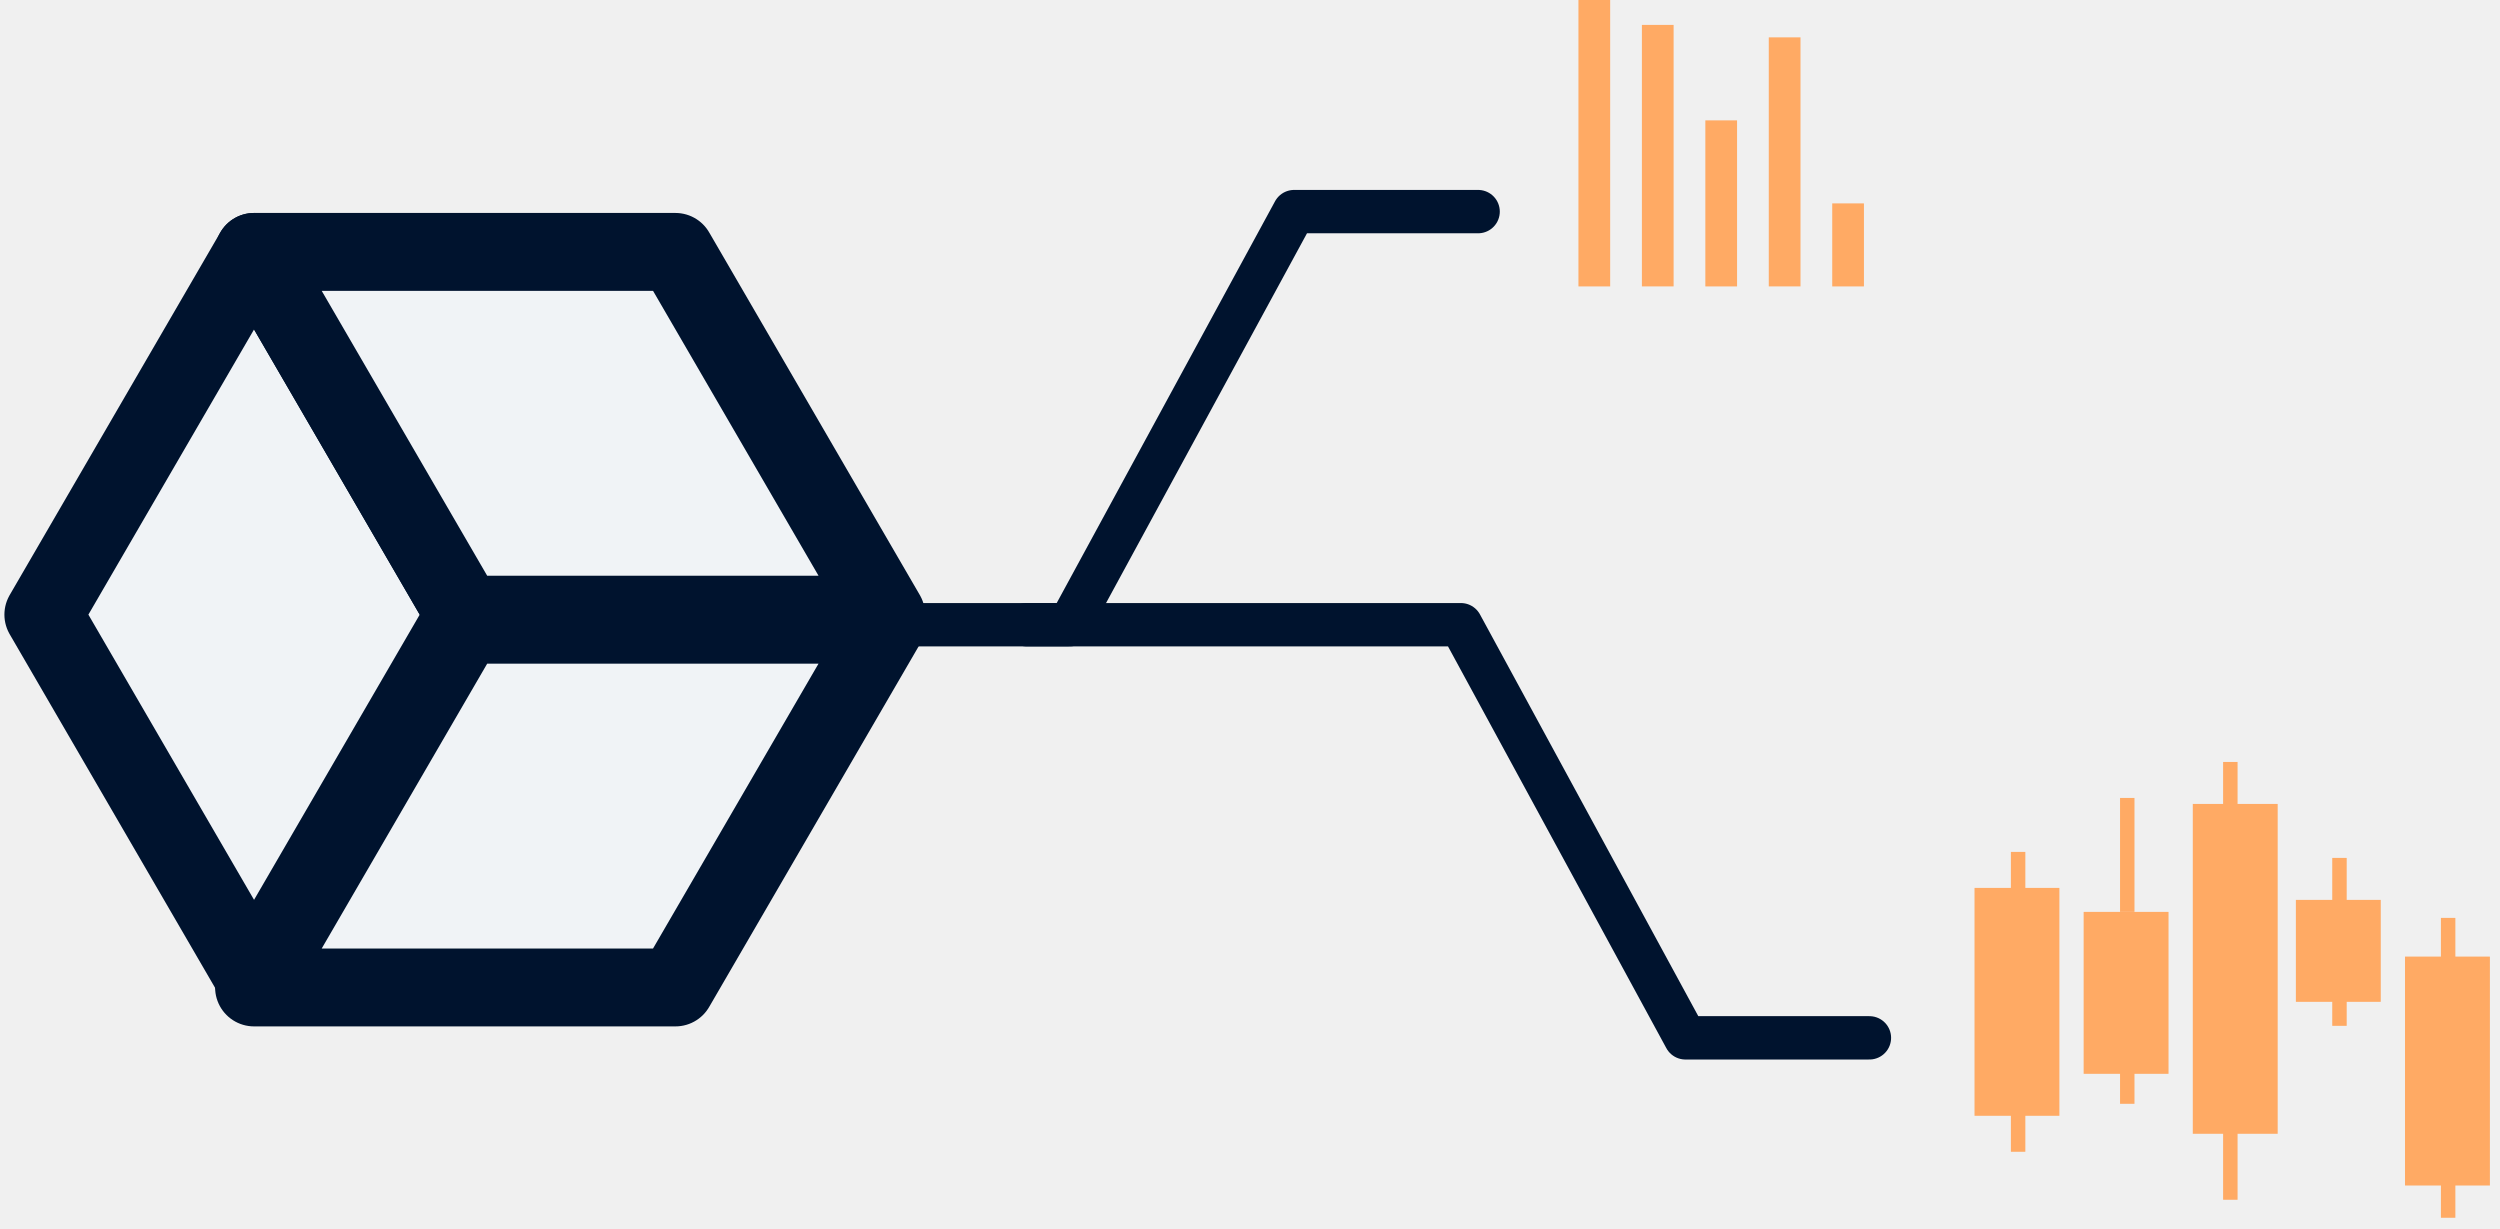
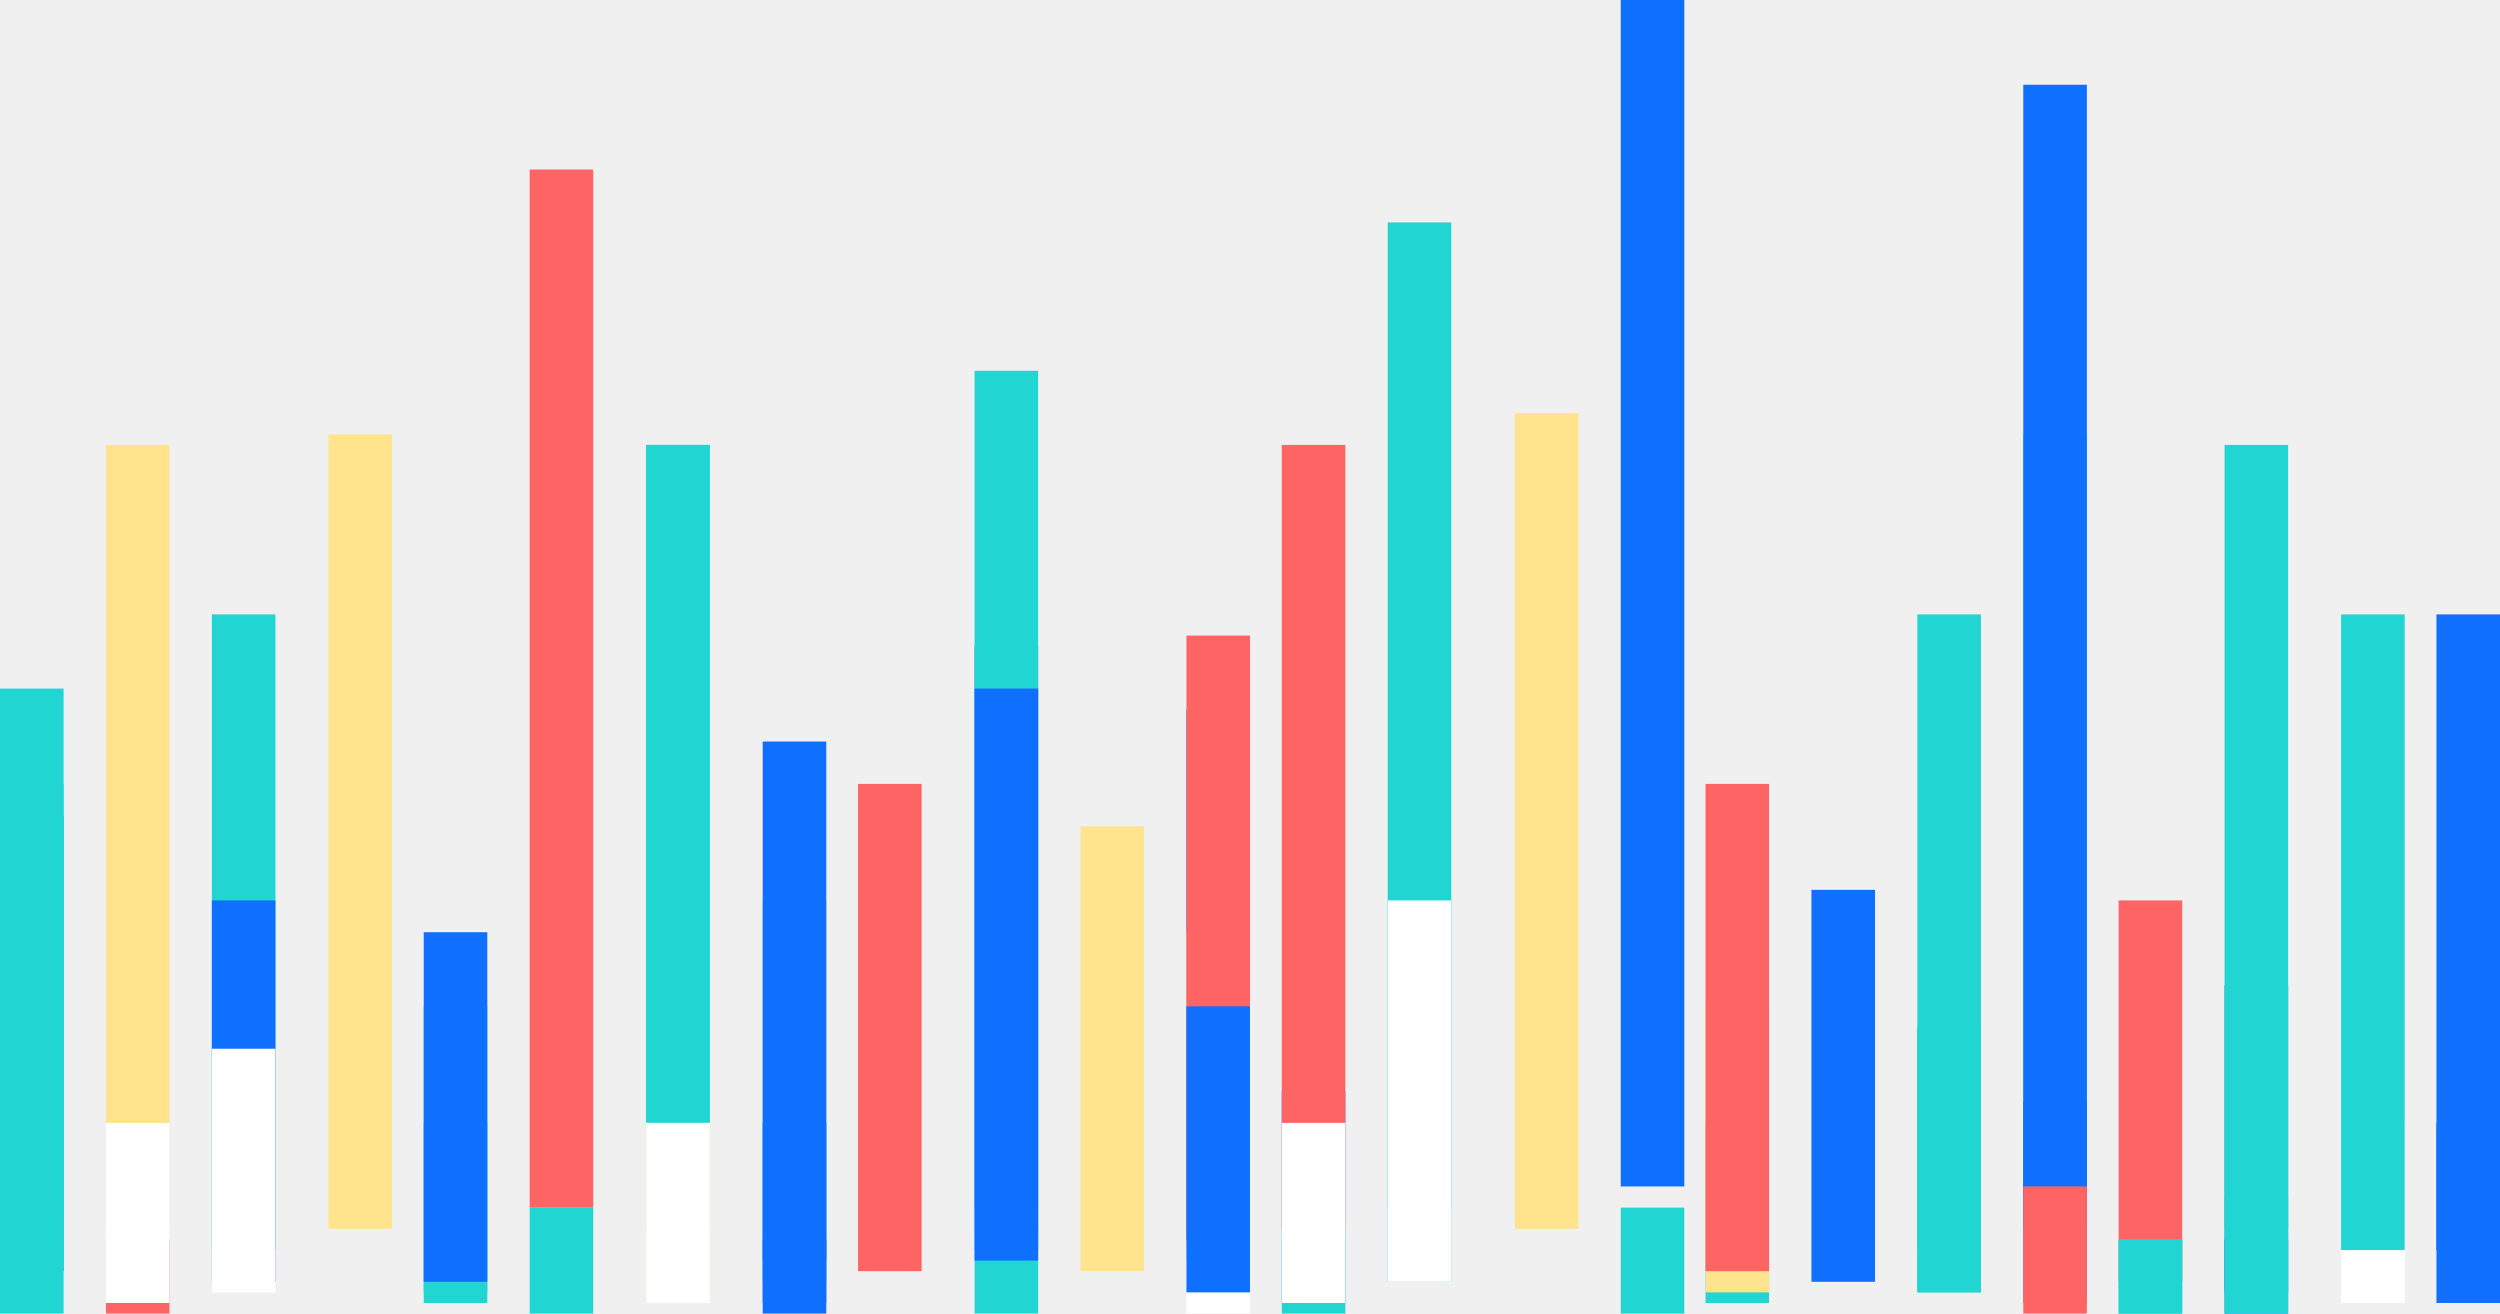
- <svg xmlns="http://www.w3.org/2000/svg" width="173px" height="85px" viewBox="0 0 173 85" version="1.1">
+ <svg xmlns="http://www.w3.org/2000/svg" width="236px" height="124px" viewBox="0 0 236 124" version="1.1">
  <defs />
  <g id="Page-1" stroke="none" stroke-width="1" fill="none" fill-rule="evenodd">
-     <g id="Artboard-3-Copy-3" transform="translate(-28, -41)">
-       <g id="Group" transform="translate(31, 41)">
-         <g id="Prediction-Market-Icon" transform="translate(133.6364, 52.72727)" fill="#FFAA64">
-           <rect id="Rectangle-10" x="0" y="8.715" width="5.874" height="15.771" />
-           <rect id="Rectangle-11" x="2.517" y="6.225" width="1" height="3.32" />
-           <rect id="Rectangle-11-Copy" x="2.517" y="23.656" width="1" height="3.32" />
-           <g id="Group-26-Copy-2" transform="translate(29.79021, 10.79051)">
-             <rect id="Rectangle-10" x="0" y="2.678" width="5.874" height="15.842" />
-             <rect id="Rectangle-11" x="2.485" y="0" width="1" height="3.347" />
-             <rect id="Rectangle-11-Copy" x="2.485" y="17.404" width="1" height="3.347" />
-           </g>
-           <rect id="Rectangle-10" x="7.552" y="10.375" width="5.874" height="11.206" />
-           <rect id="Rectangle-10-Copy-2" x="22.238" y="9.545" width="5.874" height="7.055" />
-           <rect id="Rectangle-10-Copy" x="15.105" y="2.905" width="5.874" height="22.826" />
-           <rect id="Rectangle-11" x="10.07" y="2.49" width="1" height="7.885" />
-           <rect id="Rectangle-11-Copy-4" x="24.755" y="6.64" width="1" height="7.885" />
-           <rect id="Rectangle-11-Copy-3" x="17.203" y="0" width="1" height="5.395" />
-           <rect id="Rectangle-11-Copy" x="10.07" y="20.336" width="1" height="3.32" />
-           <rect id="Rectangle-11-Copy-5" x="24.755" y="14.941" width="1" height="3.32" />
-           <rect id="Rectangle-11-Copy-2" x="17.203" y="24.901" width="1" height="5.395" />
-         </g>
-         <g id="Group-6">
-           <polyline id="Path-5" stroke="#00132E" stroke-width="3" stroke-linecap="round" stroke-linejoin="round" points="40.964 43.23 71.016 43.23 86.552 14.643 99.286 14.643" />
-           <polyline id="Path-5-Copy" stroke="#00132E" stroke-width="3" stroke-linecap="round" stroke-linejoin="round" transform="translate(97.2028, 57.52427) scale(1, -1) translate(-97.2028, -57.52427) " points="68.042 71.818 98.094 71.818 113.63 43.23 126.364 43.23" />
-           <g id="bar" transform="translate(106.2288, 0)" fill="#FFAA64">
-             <rect id="Rectangle-18" x="0" y="0" width="2.195" height="19.82" />
-             <rect id="Rectangle-18-Copy" x="4.39" y="1.723" width="2.195" height="18.096" />
-             <rect id="Rectangle-18-Copy-2" x="8.781" y="8.33" width="2.195" height="11.49" />
-             <rect id="Rectangle-18-Copy-3" x="13.171" y="2.585" width="2.195" height="17.234" />
-             <rect id="Rectangle-18-Copy-4" x="17.561" y="14.075" width="2.195" height="5.745" />
-           </g>
-           <g id="cube" transform="translate(0, 17.4316)" fill="#F0F3F6" stroke="#00132E" stroke-linejoin="round" stroke-width="5.39">
-             <polygon id="Stroke-1" points="29.161 25.801 14.58 50.9 43.741 50.9 58.322 25.801 58.321 25.799 58.319 25.801" />
-             <polygon id="Stroke-5" points="29.159 25.101 14.58 0 0 25.101 14.58 50.203 29.161 25.101" />
-             <polygon id="Stroke-7" points="14.58 0 29.161 25.102 58.321 25.102 58.322 25.1 43.742 0" />
+     <g id="Home" transform="translate(-229, -3110)">
+       <g id="Diagnostic-Services" transform="translate(204, 3110)">
+         <g id="Group-15">
+           <g id="Group-2-Copy" transform="translate(143, 62) scale(1, -1) rotate(90) translate(-143, -62) translate(81, -56)">
+             <rect id="Rectangle-7-Copy-2" fill="#20D5D2" x="8" y="39" width="75" height="6" />
+             <rect id="Rectangle-7-Copy-2" fill="#0F6FFF" x="1" y="39" width="19" height="6" />
+             <rect id="Rectangle-7-Copy-2" fill="#0F6FFF" x="11" y="39" width="105" height="6" />
+             <rect id="Rectangle-7-Copy-2" fill="#FF6464" x="0" y="39" width="12" height="6" />
+             <rect id="Rectangle-7-Copy-2" fill="#FF6464" x="3" y="30" width="36" height="6" />
+             <rect id="Rectangle-7-Copy-2" fill="#20D5D2" x="0" y="30" width="7" height="6" />
+             <rect id="Rectangle-7-Copy-2" fill="#20D5D2" x="0" y="30" width="7" height="6" />
+             <rect id="Rectangle-7-Copy-2" fill="#20D5D2" x="6" y="49" width="60" height="6" />
+             <rect id="Rectangle-7-Copy-2" fill="#20D5D2" x="2" y="49" width="25" height="6" />
+             <rect id="Rectangle-7-Copy-2" fill="#20D5D2" x="2" y="49" width="25" height="6" />
+             <rect id="Rectangle-7" fill="#20D5D2" x="1" y="190" width="17" height="6" />
+             <rect id="Rectangle-7" fill="#20D5D2" x="2" y="190" width="27" height="6" />
+             <rect id="Rectangle-7-Copy" fill="#0F6FFF" x="3" y="190" width="33" height="6" />
+             <rect id="Rectangle-7-Copy-2" fill="#FFE38D" x="8" y="199" width="75" height="6" />
+             <rect id="Rectangle-7-Copy-2" fill="#20D5D2" x="6" y="210" width="60" height="6" />
+             <rect id="Rectangle-7-Copy-2" fill="#0F6FFF" x="3" y="210" width="36" height="6" />
+             <rect id="Rectangle-7-Copy-2" fill="#FFE38D" x="8" y="220" width="74" height="6" />
+             <rect id="Rectangle-7-Copy-2" fill="#FF6464" x="0" y="220" width="7" height="6" />
+             <rect id="Rectangle-7-Copy-2" fill="#FFFFFF" x="2" y="210" width="23" height="6" />
+             <rect id="Rectangle-7-Copy-2" fill="#FFFFFF" x="1" y="220" width="17" height="6" />
+             <rect id="Rectangle-7" fill="#0F6FFF" x="3" y="59" width="37" height="6" />
+             <rect id="Rectangle-7" fill="#20D5D2" x="1" y="69" width="17" height="6" />
+             <rect id="Rectangle-7" fill="#20D5D2" x="0" y="77" width="10" height="6" />
+             <rect id="Rectangle-7" fill="#FFE38D" x="2" y="69" width="27" height="6" />
+             <rect id="Rectangle-7" fill="#0F6FFF" x="5" y="118" width="52" height="6" />
+             <rect id="Rectangle-7" fill="#FFE38D" x="3" y="118" width="33" height="6" />
+             <rect id="Rectangle-7" fill="#FF6464" x="6" y="118" width="58" height="6" />
+             <rect id="Rectangle-7" fill="#FFFFFF" x="0" y="118" width="7" height="6" />
+             <rect id="Rectangle-7" fill="#0F6FFF" x="2" y="118" width="27" height="6" />
+             <rect id="Rectangle-7-Copy-3" fill="#FFE38D" x="8" y="87" width="77" height="6" />
+             <rect id="Rectangle-7-Copy-3" fill="#0F6FFF" x="1" y="109" width="20" height="6" />
+             <rect id="Rectangle-7-Copy" fill="#FF6464" x="4" y="69" width="46" height="6" />
+             <rect id="Rectangle-7-Copy-2" fill="#0F6FFF" x="12" y="77" width="112" height="6" />
+             <rect id="Rectangle-7-Copy-2" fill="#20D5D2" x="3" y="99" width="36" height="6" />
+             <rect id="Rectangle-7-Copy-2" fill="#20D5D2" x="10" y="99" width="93" height="6" />
+             <rect id="Rectangle-7-Copy-2" fill="#FF6464" x="8" y="109" width="74" height="6" />
+             <rect id="Rectangle-7-Copy-2" fill="#20D5D2" x="0" y="109" width="7" height="6" />
+             <rect id="Rectangle-7-Copy-2" fill="#FFFFFF" x="3" y="99" width="36" height="6" />
+             <rect id="Rectangle-7-Copy-2" fill="#FFFFFF" x="1" y="109" width="17" height="6" />
+             <rect id="Rectangle-7-Copy-2" fill="#FFFFFF" x="1" y="9" width="17" height="6" />
+             <rect id="Rectangle-7-Copy-2" fill="#0F6FFF" x="0" y="20" width="7" height="6" />
+             <rect id="Rectangle-7-Copy-2" fill="#0F6FFF" x="1" y="0" width="17" height="6" />
+             <rect id="Rectangle-7-Copy-2" fill="#0F6FFF" x="2" y="20" width="29" height="6" />
+             <rect id="Rectangle-7-Copy-2" fill="#0F6FFF" x="6" y="0" width="60" height="6" />
+             <rect id="Rectangle-7-Copy-2" fill="#0F6FFF" x="6" y="138" width="57" height="6" />
+             <rect id="Rectangle-7-Copy-2" fill="#20D5D2" x="8" y="138" width="81" height="6" />
+             <rect id="Rectangle-7-Copy-2" fill="#FFFFFF" x="0" y="138" width="10" height="6" />
+             <rect id="Rectangle-7-Copy-2" fill="#20D5D2" x="0" y="138" width="10" height="6" />
+             <rect id="Rectangle-7-Copy-2" fill="#0F6FFF" x="5" y="138" width="54" height="6" />
+             <rect id="Rectangle-7-Copy-2" fill="#FFE38D" x="4" y="128" width="42" height="6" />
+             <rect id="Rectangle-7-Copy-3" fill="#FF6464" x="4" y="149" width="46" height="6" />
+             <rect id="Rectangle-7-Copy-2" fill="#20D5D2" x="3" y="158" width="36" height="6" />
+             <rect id="Rectangle-7-Copy-2" fill="#FFE38D" x="3" y="158" width="36" height="6" />
+             <rect id="Rectangle-7-Copy-2" fill="#0F6FFF" x="0" y="158" width="7" height="6" />
+             <rect id="Rectangle-7-Copy-2" fill="#20D5D2" x="8" y="169" width="74" height="6" />
+             <rect id="Rectangle-7-Copy-2" fill="#20D5D2" x="8" y="169" width="74" height="6" />
+             <rect id="Rectangle-7-Copy-2" fill="#0F6FFF" x="1" y="158" width="17" height="6" />
+             <rect id="Rectangle-7-Copy-2" fill="#FFE38D" x="1" y="169" width="17" height="6" />
+             <rect id="Rectangle-7-Copy-2" fill="#0F6FFF" x="5" y="158" width="49" height="6" />
+             <rect id="Rectangle-7-Copy-2" fill="#FFFFFF" x="1" y="169" width="17" height="6" />
+             <rect id="Rectangle-7-Copy-2" fill="#0F6FFF" x="4" y="230" width="43" height="6" />
+             <rect id="Rectangle-7-Copy-2" fill="#20D5D2" x="4" y="230" width="46" height="6" />
+             <rect id="Rectangle-7-Copy-2" fill="#20D5D2" x="0" y="230" width="10" height="6" />
+             <rect id="Rectangle-7-Copy-2" fill="#20D5D2" x="5" y="230" width="54" height="6" />
+             <rect id="Rectangle-7-Copy-2" fill="#20D5D2" x="0" y="180" width="10" height="6" />
+             <rect id="Rectangle-7-Copy-2" fill="#FF6464" x="10" y="180" width="98" height="6" />
+             <rect id="Rectangle-7-Copy-2" fill="#20D5D2" x="6" y="9" width="60" height="6" />
+             <rect id="Rectangle-7-Copy-2" fill="#20D5D2" x="0" y="20" width="11" height="6" />
+             <rect id="Rectangle-7-Copy-2" fill="#20D5D2" x="8" y="20" width="74" height="6" />
          </g>
        </g>
      </g>
    </g>
  </g>
</svg>
